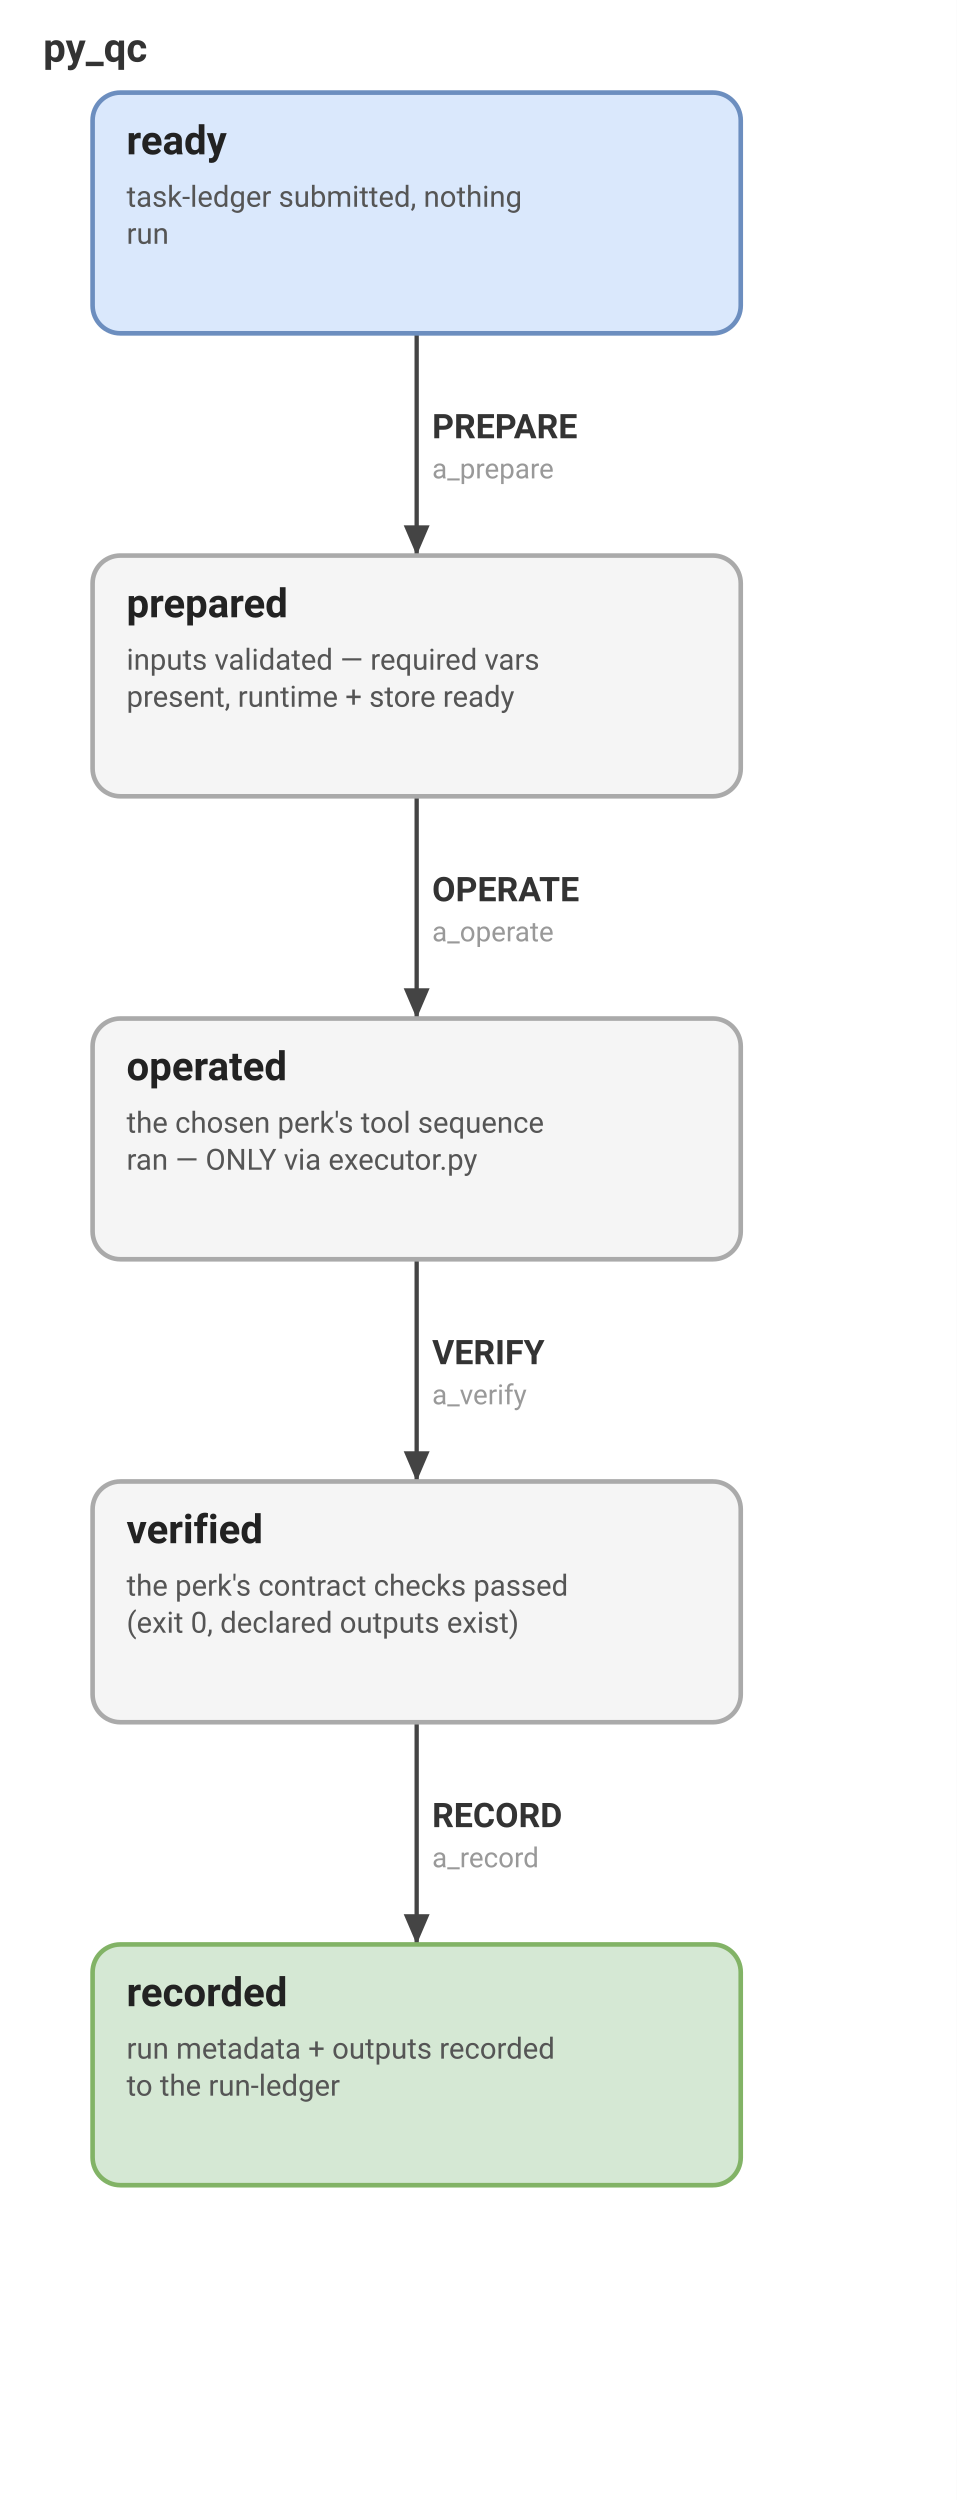
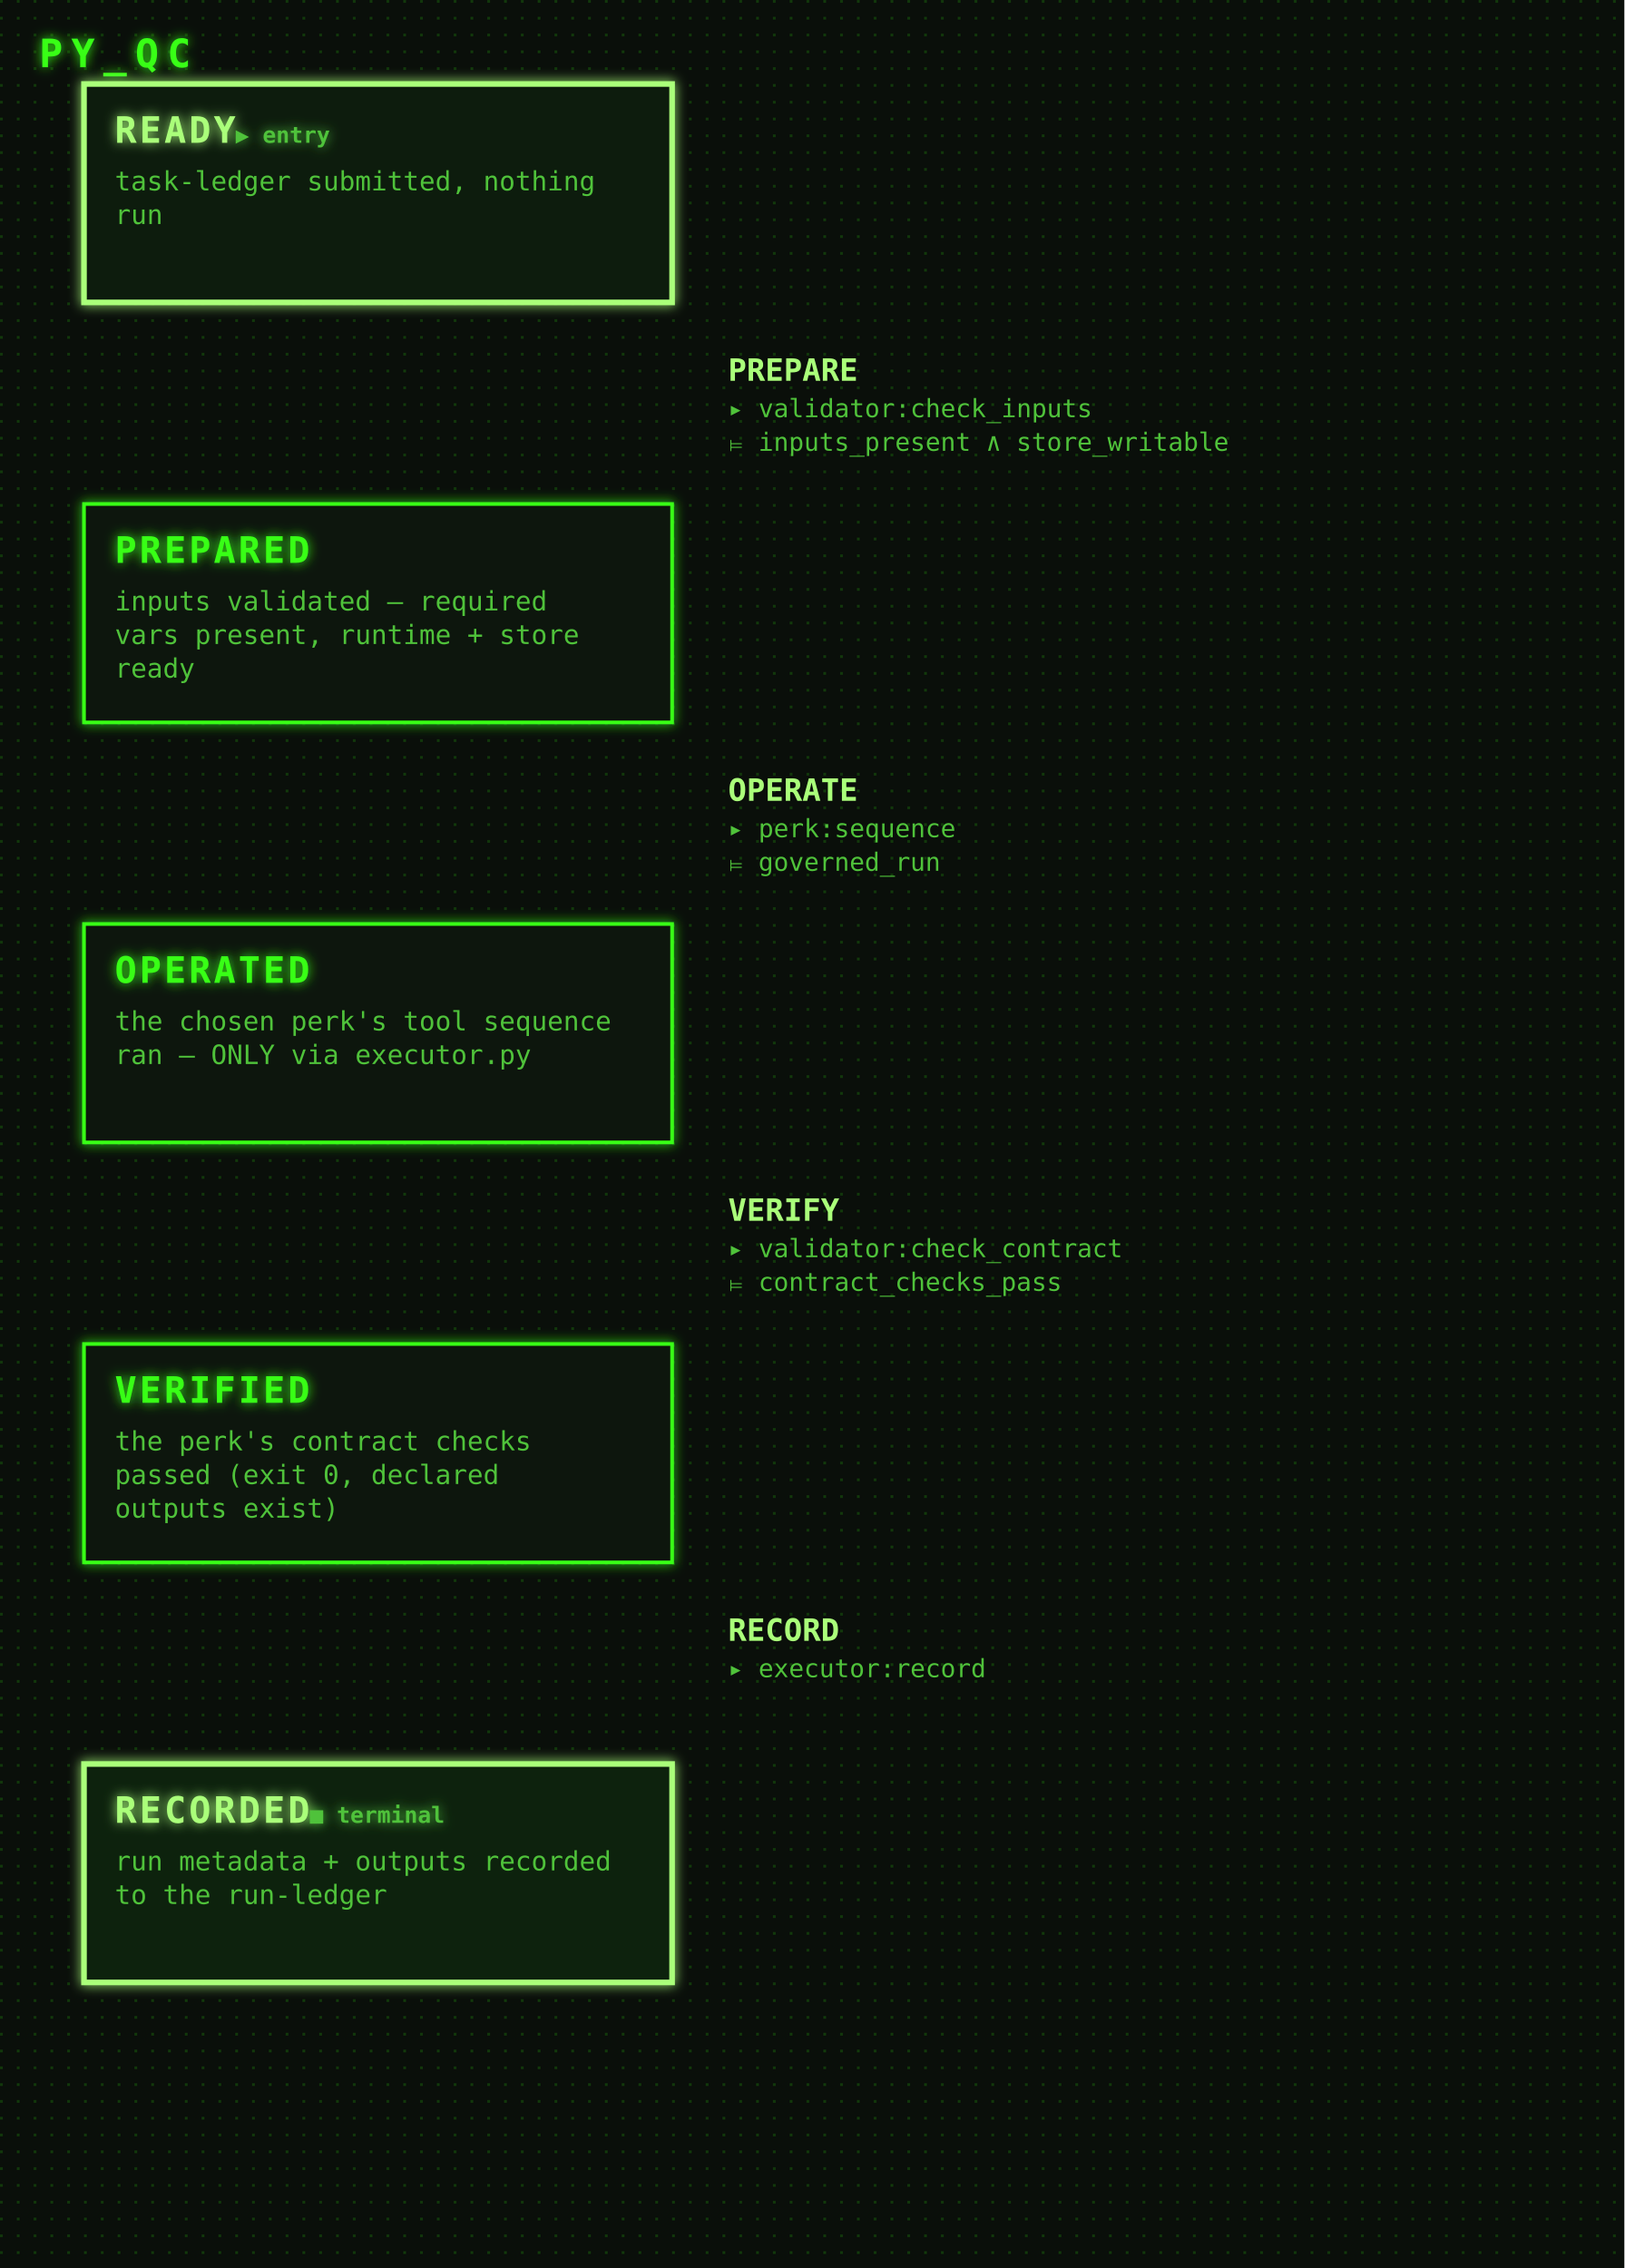
- <svg xmlns="http://www.w3.org/2000/svg" width="310" height="810" viewBox="0 0 310 810" font-family="-apple-system,Segoe UI,Roboto,sans-serif">
+ <svg xmlns="http://www.w3.org/2000/svg" width="580" height="810" viewBox="0 0 580 810" font-family="ui-monospace,Menlo,Consolas,monospace">
  <defs>
+     <filter id="glow" x="-60%" y="-60%" width="220%" height="220%">
+       <feGaussianBlur stdDeviation="2" result="b" />
+       <feMerge>
+         <feMergeNode in="b" />
+         <feMergeNode in="SourceGraphic" />
+       </feMerge>
+     </filter>
+     <pattern id="px" width="6" height="6" patternUnits="userSpaceOnUse">
+       <rect width="6" height="6" fill="#0a0f0a" />
+       <rect width="1" height="1" fill="#39ff14" fill-opacity="0.16" />
+     </pattern>
    <marker id="arr" markerWidth="9" markerHeight="9" refX="7" refY="3" orient="auto">
-       <path d="M0,0 L7,3 L0,6 z" fill="#444" />
+       <path d="M0,0 L7,3 L0,6 z" fill="#39ff14" />
    </marker>
  </defs>
-   <rect width="310" height="810" fill="#ffffff" />
-   <text x="14" y="20" font-size="13" font-weight="700" fill="#333">py_qc</text>
-   <path d="M135.0,108 C135.0,153 135.0,135 135.0,180" fill="none" stroke="#444" stroke-width="1.4" marker-end="url(#arr)" />
-   <text x="140" y="142" font-size="11" font-weight="600" fill="#333">PREPARE</text>
-   <text x="140" y="155" font-size="9" fill="#999">a_prepare</text>
-   <path d="M135.0,258 C135.0,303 135.0,285 135.0,330" fill="none" stroke="#444" stroke-width="1.4" marker-end="url(#arr)" />
-   <text x="140" y="292" font-size="11" font-weight="600" fill="#333">OPERATE</text>
-   <text x="140" y="305" font-size="9" fill="#999">a_operate</text>
-   <path d="M135.0,408 C135.0,453 135.0,435 135.0,480" fill="none" stroke="#444" stroke-width="1.4" marker-end="url(#arr)" />
-   <text x="140" y="442" font-size="11" font-weight="600" fill="#333">VERIFY</text>
-   <text x="140" y="455" font-size="9" fill="#999">a_verify</text>
-   <path d="M135.0,558 C135.0,603 135.0,585 135.0,630" fill="none" stroke="#444" stroke-width="1.4" marker-end="url(#arr)" />
-   <text x="140" y="592" font-size="11" font-weight="600" fill="#333">RECORD</text>
-   <text x="140" y="605" font-size="9" fill="#999">a_record</text>
-   <rect x="30" y="30" width="210" height="78" rx="9" fill="#dae8fc" stroke="#6c8ebf" stroke-width="1.5" />
-   <text x="41" y="50" font-size="13" font-weight="700" fill="#222">ready</text>
-   <text x="41" y="67" font-size="9.5" fill="#555">task-ledger submitted, nothing</text>
-   <text x="41" y="79" font-size="9.5" fill="#555">run</text>
-   <rect x="30" y="180" width="210" height="78" rx="9" fill="#f5f5f5" stroke="#aaaaaa" stroke-width="1.5" />
-   <text x="41" y="200" font-size="13" font-weight="700" fill="#222">prepared</text>
-   <text x="41" y="217" font-size="9.5" fill="#555">inputs validated — required vars</text>
-   <text x="41" y="229" font-size="9.5" fill="#555">present, runtime + store ready</text>
-   <rect x="30" y="330" width="210" height="78" rx="9" fill="#f5f5f5" stroke="#aaaaaa" stroke-width="1.5" />
-   <text x="41" y="350" font-size="13" font-weight="700" fill="#222">operated</text>
-   <text x="41" y="367" font-size="9.5" fill="#555">the chosen perk's tool sequence</text>
-   <text x="41" y="379" font-size="9.5" fill="#555">ran — ONLY via executor.py</text>
-   <rect x="30" y="480" width="210" height="78" rx="9" fill="#f5f5f5" stroke="#aaaaaa" stroke-width="1.5" />
-   <text x="41" y="500" font-size="13" font-weight="700" fill="#222">verified</text>
-   <text x="41" y="517" font-size="9.5" fill="#555">the perk's contract checks passed</text>
-   <text x="41" y="529" font-size="9.5" fill="#555">(exit 0, declared outputs exist)</text>
-   <rect x="30" y="630" width="210" height="78" rx="9" fill="#d5e8d4" stroke="#82b366" stroke-width="1.5" />
-   <text x="41" y="650" font-size="13" font-weight="700" fill="#222">recorded</text>
-   <text x="41" y="667" font-size="9.5" fill="#555">run metadata + outputs recorded</text>
-   <text x="41" y="679" font-size="9.5" fill="#555">to the run-ledger</text>
+   <rect width="580" height="810" fill="#0a0f0a" />
+   <rect width="580" height="810" fill="url(#px)" />
+   <text x="14" y="24" font-size="14" font-weight="700" letter-spacing="3" fill="#39ff14" filter="url(#glow)">PY_QC</text>
+   <path d="M135.0,108 L135.0,180" fill="none" stroke="#39ff14" stroke-width="1.6" marker-end="url(#arr)" filter="url(#glow)" opacity="0.92" />
+   <text x="260" y="136" font-size="11" font-weight="700" fill="#aaff7a">PREPARE</text>
+   <text x="260" y="149" font-size="9" fill="#4fc23a">▸ validator:check_inputs</text>
+   <text x="260" y="161" font-size="9" fill="#4fc23a">⊨ inputs_present ∧ store_writable</text>
+   <path d="M135.0,258 L135.0,330" fill="none" stroke="#39ff14" stroke-width="1.6" marker-end="url(#arr)" filter="url(#glow)" opacity="0.92" />
+   <text x="260" y="286" font-size="11" font-weight="700" fill="#aaff7a">OPERATE</text>
+   <text x="260" y="299" font-size="9" fill="#4fc23a">▸ perk:sequence</text>
+   <text x="260" y="311" font-size="9" fill="#4fc23a">⊨ governed_run</text>
+   <path d="M135.0,408 L135.0,480" fill="none" stroke="#39ff14" stroke-width="1.6" marker-end="url(#arr)" filter="url(#glow)" opacity="0.92" />
+   <text x="260" y="436" font-size="11" font-weight="700" fill="#aaff7a">VERIFY</text>
+   <text x="260" y="449" font-size="9" fill="#4fc23a">▸ validator:check_contract</text>
+   <text x="260" y="461" font-size="9" fill="#4fc23a">⊨ contract_checks_pass</text>
+   <path d="M135.0,558 L135.0,630" fill="none" stroke="#39ff14" stroke-width="1.6" marker-end="url(#arr)" filter="url(#glow)" opacity="0.92" />
+   <text x="260" y="586" font-size="11" font-weight="700" fill="#aaff7a">RECORD</text>
+   <text x="260" y="599" font-size="9" fill="#4fc23a">▸ executor:record</text>
+   <rect x="30" y="30" width="210" height="78" fill="#0e1d0d" stroke="#aaff7a" stroke-width="2" filter="url(#glow)" />
+   <text x="41" y="51" font-size="13" font-weight="700" letter-spacing="1" fill="#aaff7a" filter="url(#glow)">READY<tspan font-size="8" letter-spacing="0" fill="#4fc23a">  ▶ entry</tspan>
+   </text>
+   <text x="41" y="68" font-size="9.5" fill="#4fc23a">task-ledger submitted, nothing</text>
+   <text x="41" y="80" font-size="9.5" fill="#4fc23a">run</text>
+   <rect x="30" y="180" width="210" height="78" fill="#0b140a" stroke="#39ff14" stroke-width="1.3" filter="url(#glow)" />
+   <text x="41" y="201" font-size="13" font-weight="700" letter-spacing="1" fill="#39ff14" filter="url(#glow)">PREPARED<tspan font-size="8" letter-spacing="0" fill="#4fc23a" />
+   </text>
+   <text x="41" y="218" font-size="9.5" fill="#4fc23a">inputs validated — required</text>
+   <text x="41" y="230" font-size="9.5" fill="#4fc23a">vars present, runtime + store</text>
+   <text x="41" y="242" font-size="9.5" fill="#4fc23a">ready</text>
+   <rect x="30" y="330" width="210" height="78" fill="#0b140a" stroke="#39ff14" stroke-width="1.3" filter="url(#glow)" />
+   <text x="41" y="351" font-size="13" font-weight="700" letter-spacing="1" fill="#39ff14" filter="url(#glow)">OPERATED<tspan font-size="8" letter-spacing="0" fill="#4fc23a" />
+   </text>
+   <text x="41" y="368" font-size="9.5" fill="#4fc23a">the chosen perk's tool sequence</text>
+   <text x="41" y="380" font-size="9.5" fill="#4fc23a">ran — ONLY via executor.py</text>
+   <rect x="30" y="480" width="210" height="78" fill="#0b140a" stroke="#39ff14" stroke-width="1.3" filter="url(#glow)" />
+   <text x="41" y="501" font-size="13" font-weight="700" letter-spacing="1" fill="#39ff14" filter="url(#glow)">VERIFIED<tspan font-size="8" letter-spacing="0" fill="#4fc23a" />
+   </text>
+   <text x="41" y="518" font-size="9.5" fill="#4fc23a">the perk's contract checks</text>
+   <text x="41" y="530" font-size="9.5" fill="#4fc23a">passed (exit 0, declared</text>
+   <text x="41" y="542" font-size="9.5" fill="#4fc23a">outputs exist)</text>
+   <rect x="30" y="630" width="210" height="78" fill="#0f2410" stroke="#aaff7a" stroke-width="2" filter="url(#glow)" />
+   <text x="41" y="651" font-size="13" font-weight="700" letter-spacing="1" fill="#aaff7a" filter="url(#glow)">RECORDED<tspan font-size="8" letter-spacing="0" fill="#4fc23a">  ■ terminal</tspan>
+   </text>
+   <text x="41" y="668" font-size="9.5" fill="#4fc23a">run metadata + outputs recorded</text>
+   <text x="41" y="680" font-size="9.5" fill="#4fc23a">to the run-ledger</text>
</svg>
